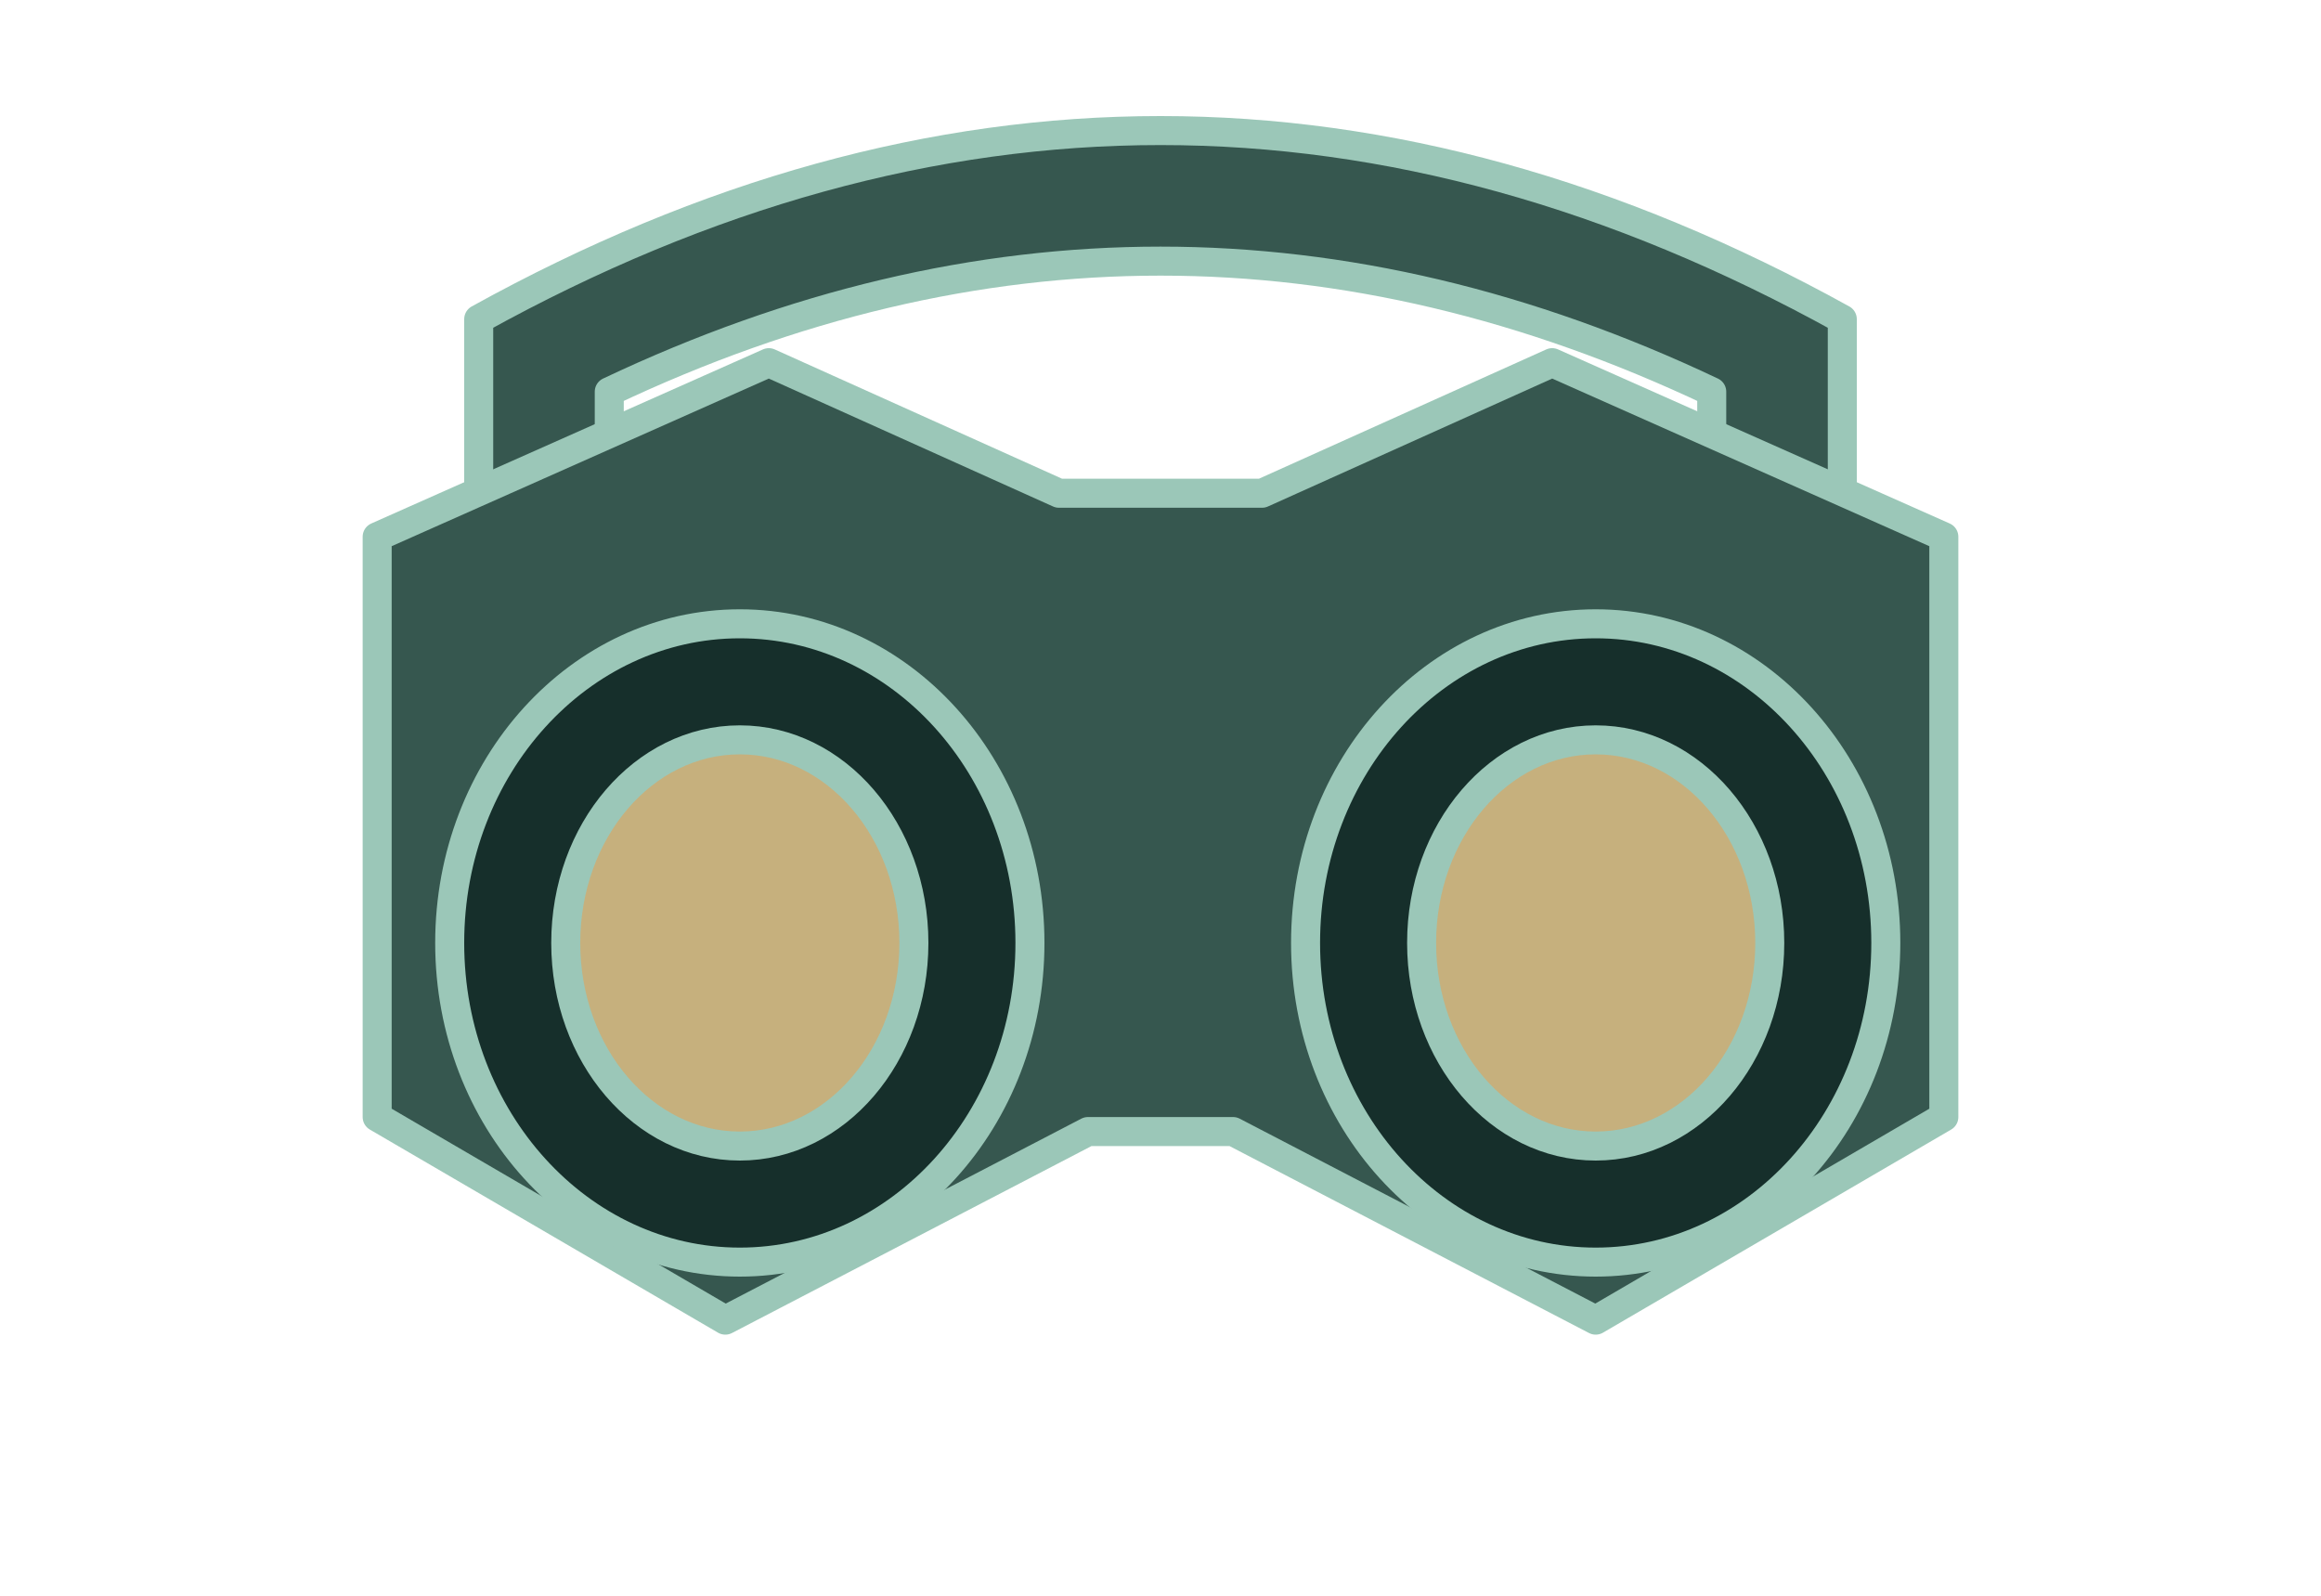
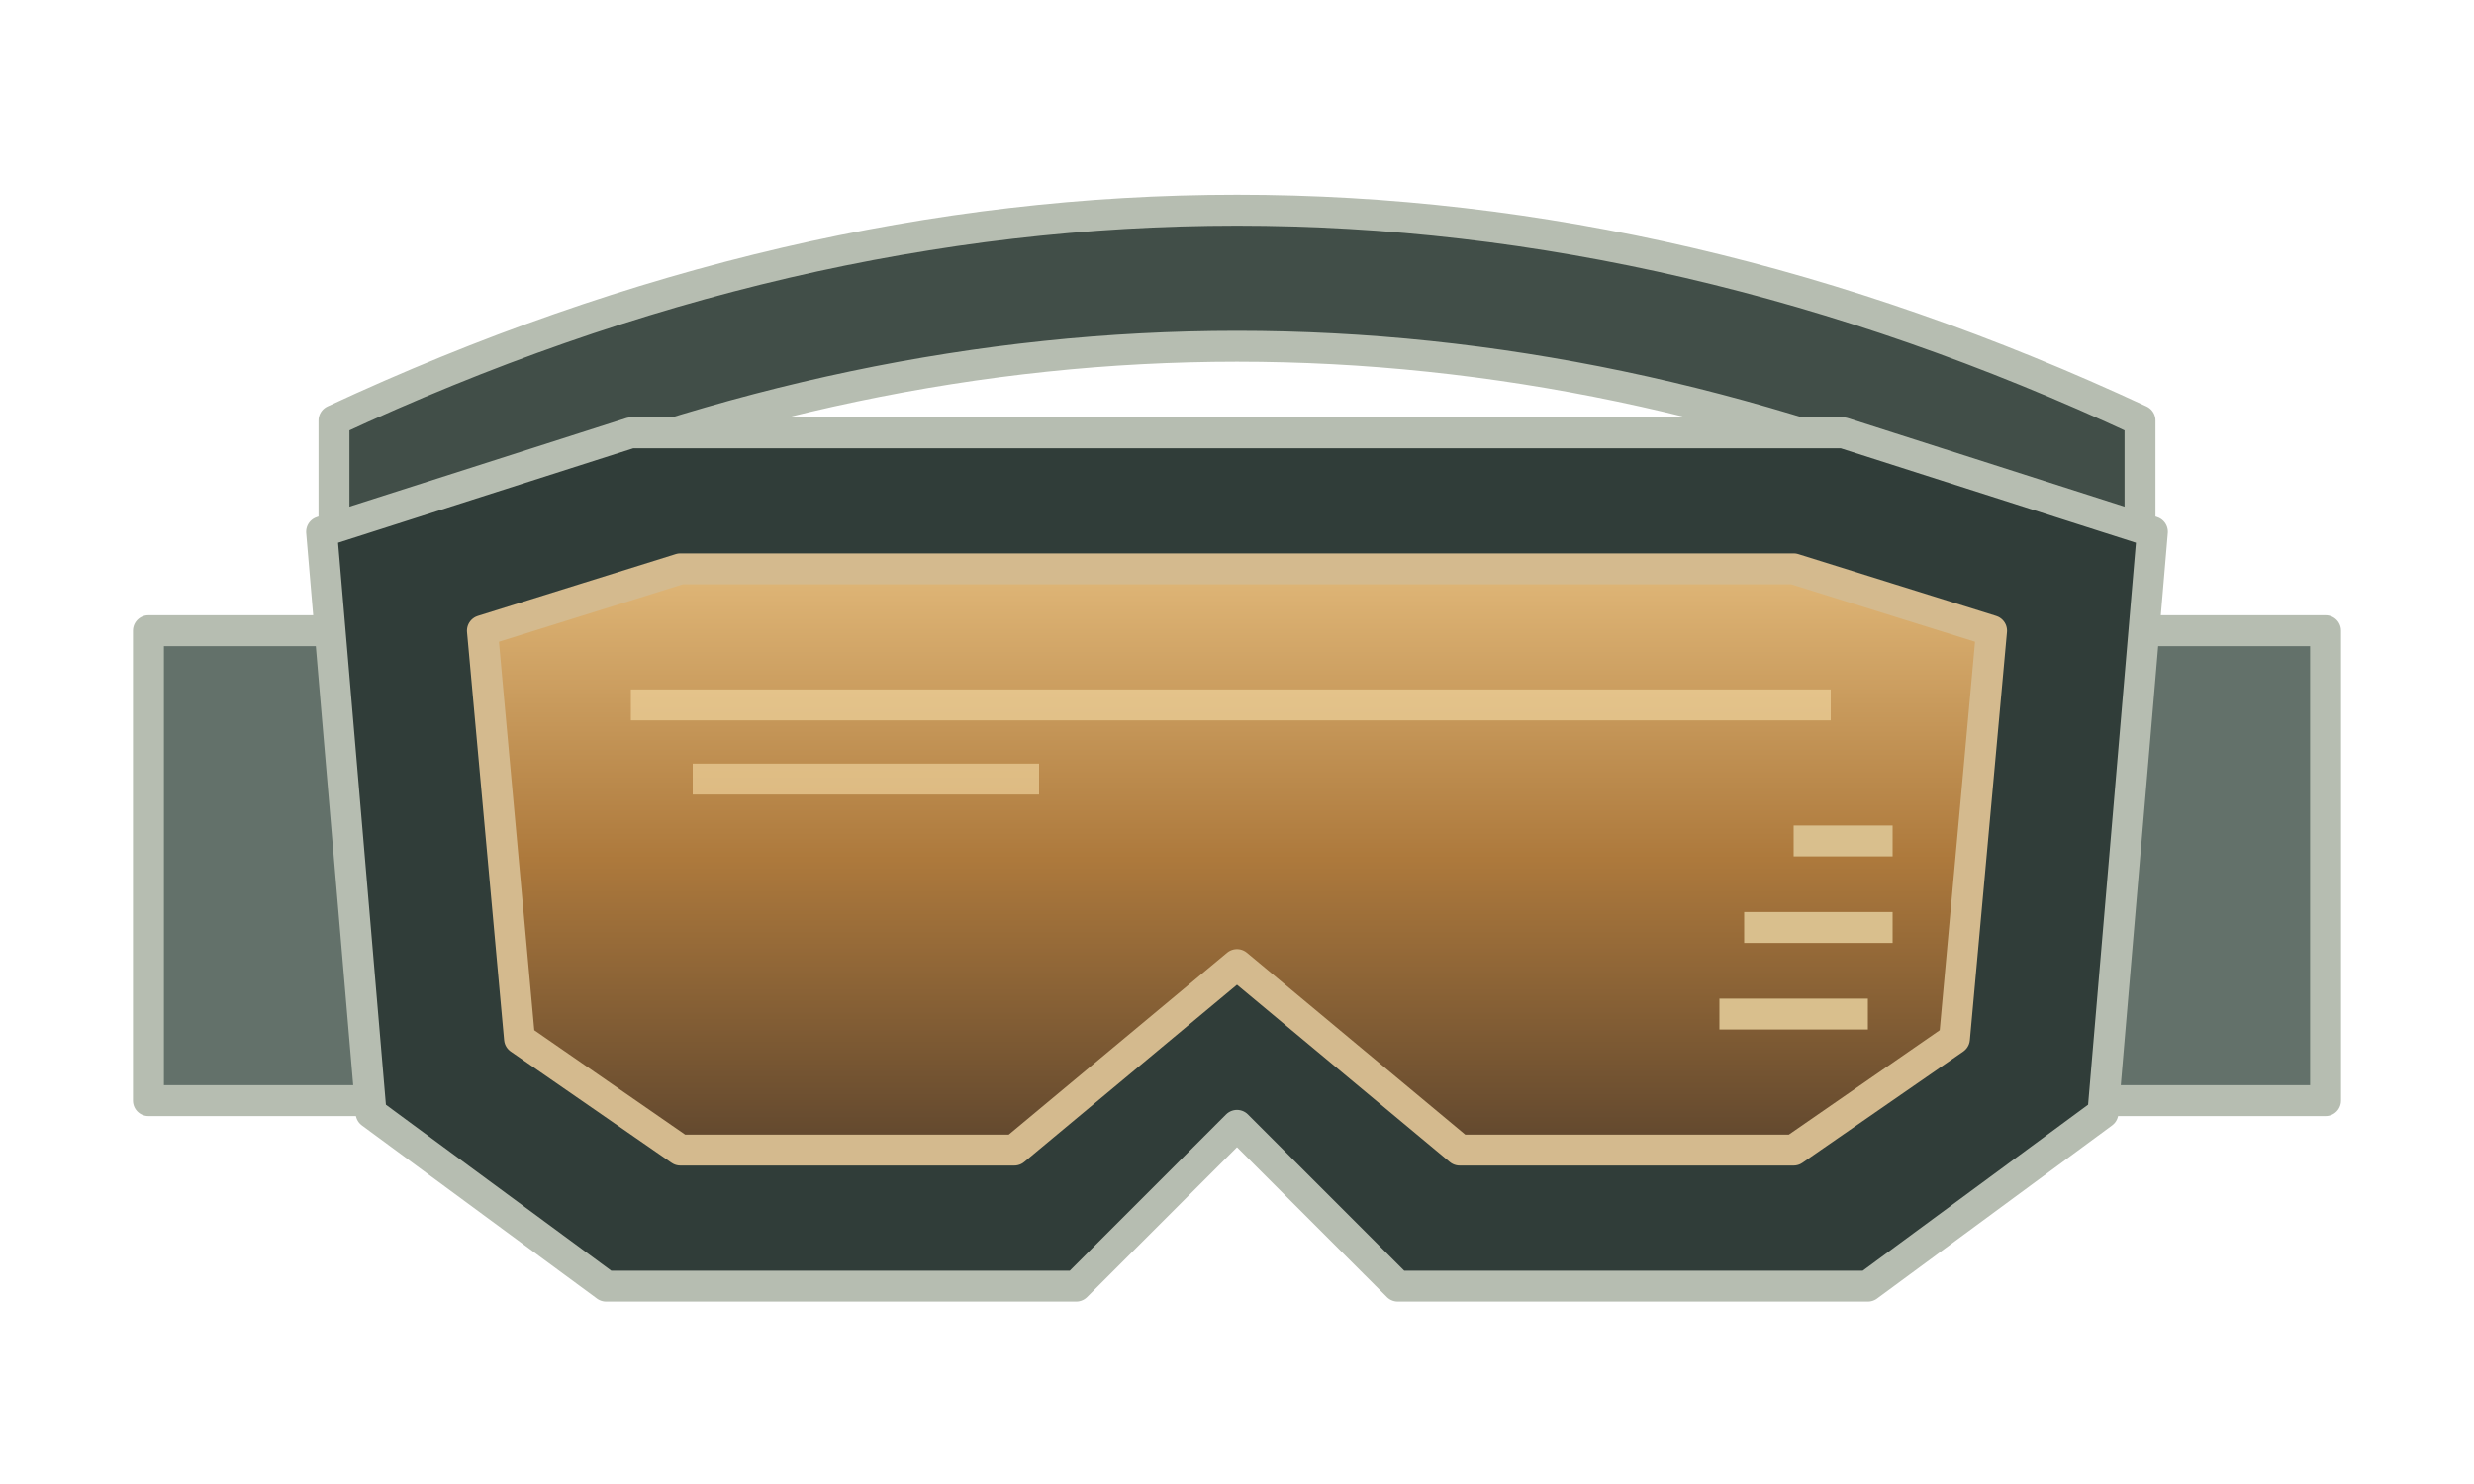
- <svg xmlns="http://www.w3.org/2000/svg" viewBox="0 0 160 110">
-   <g stroke="#9bc7b8" stroke-width="2" stroke-linejoin="round" fill="#36574f">
-     <path d="M33 37V22q47-26 94 0v15h-9V27q-38-18-76 0v10z" />
-     <path d="M26 37l27-12 20 9h14l20-9 27 12v40l-24 14-25-13H75L50 91 26 77z" />
-     <ellipse cx="51" cy="65" rx="20" ry="22" fill="#162f2b" />
-     <ellipse cx="110" cy="65" rx="20" ry="22" fill="#162f2b" />
-     <ellipse cx="51" cy="65" rx="12" ry="14" fill="#c6b07d" />
-     <ellipse cx="110" cy="65" rx="12" ry="14" fill="#c6b07d" />
+ <svg xmlns="http://www.w3.org/2000/svg" viewBox="0 0 200 120">
+   <defs>
+     <linearGradient id="visor" x2="0" y2="1">
+       <stop stop-color="#e0b778" />
+       <stop offset=".5" stop-color="#ad793c" />
+       <stop offset="1" stop-color="#60472e" />
+     </linearGradient>
+   </defs>
+   <g stroke="#b6bdb1" stroke-width="2.5" stroke-linejoin="round">
+     <path d="M27 52V34q73-34 146 0v18h-11V41q-62-26-124 0v11z" fill="#414e48" />
+     <path d="M12 51h18v38H12zM170 51h18v38h-18z" fill="#63716a" />
+     <path d="M26 43l25-8h98l25 8-4 47-19 14h-38l-13-13-13 13H49L30 90z" fill="#303d39" />
+     <path d="M39 51l16-5h90l16 5-3 33-13 9h-27l-18-15-18 15H55l-13-9z" fill="url(#visor)" stroke="#d4ba8e" />
+     <path d="M51 57h97M56 63h28" fill="none" stroke="#f1d7a2" opacity=".65" />
+     <path d="M145 68h8M141 75h12M139 82h12" fill="none" stroke="#d9bf8d" />
  </g>
</svg>
